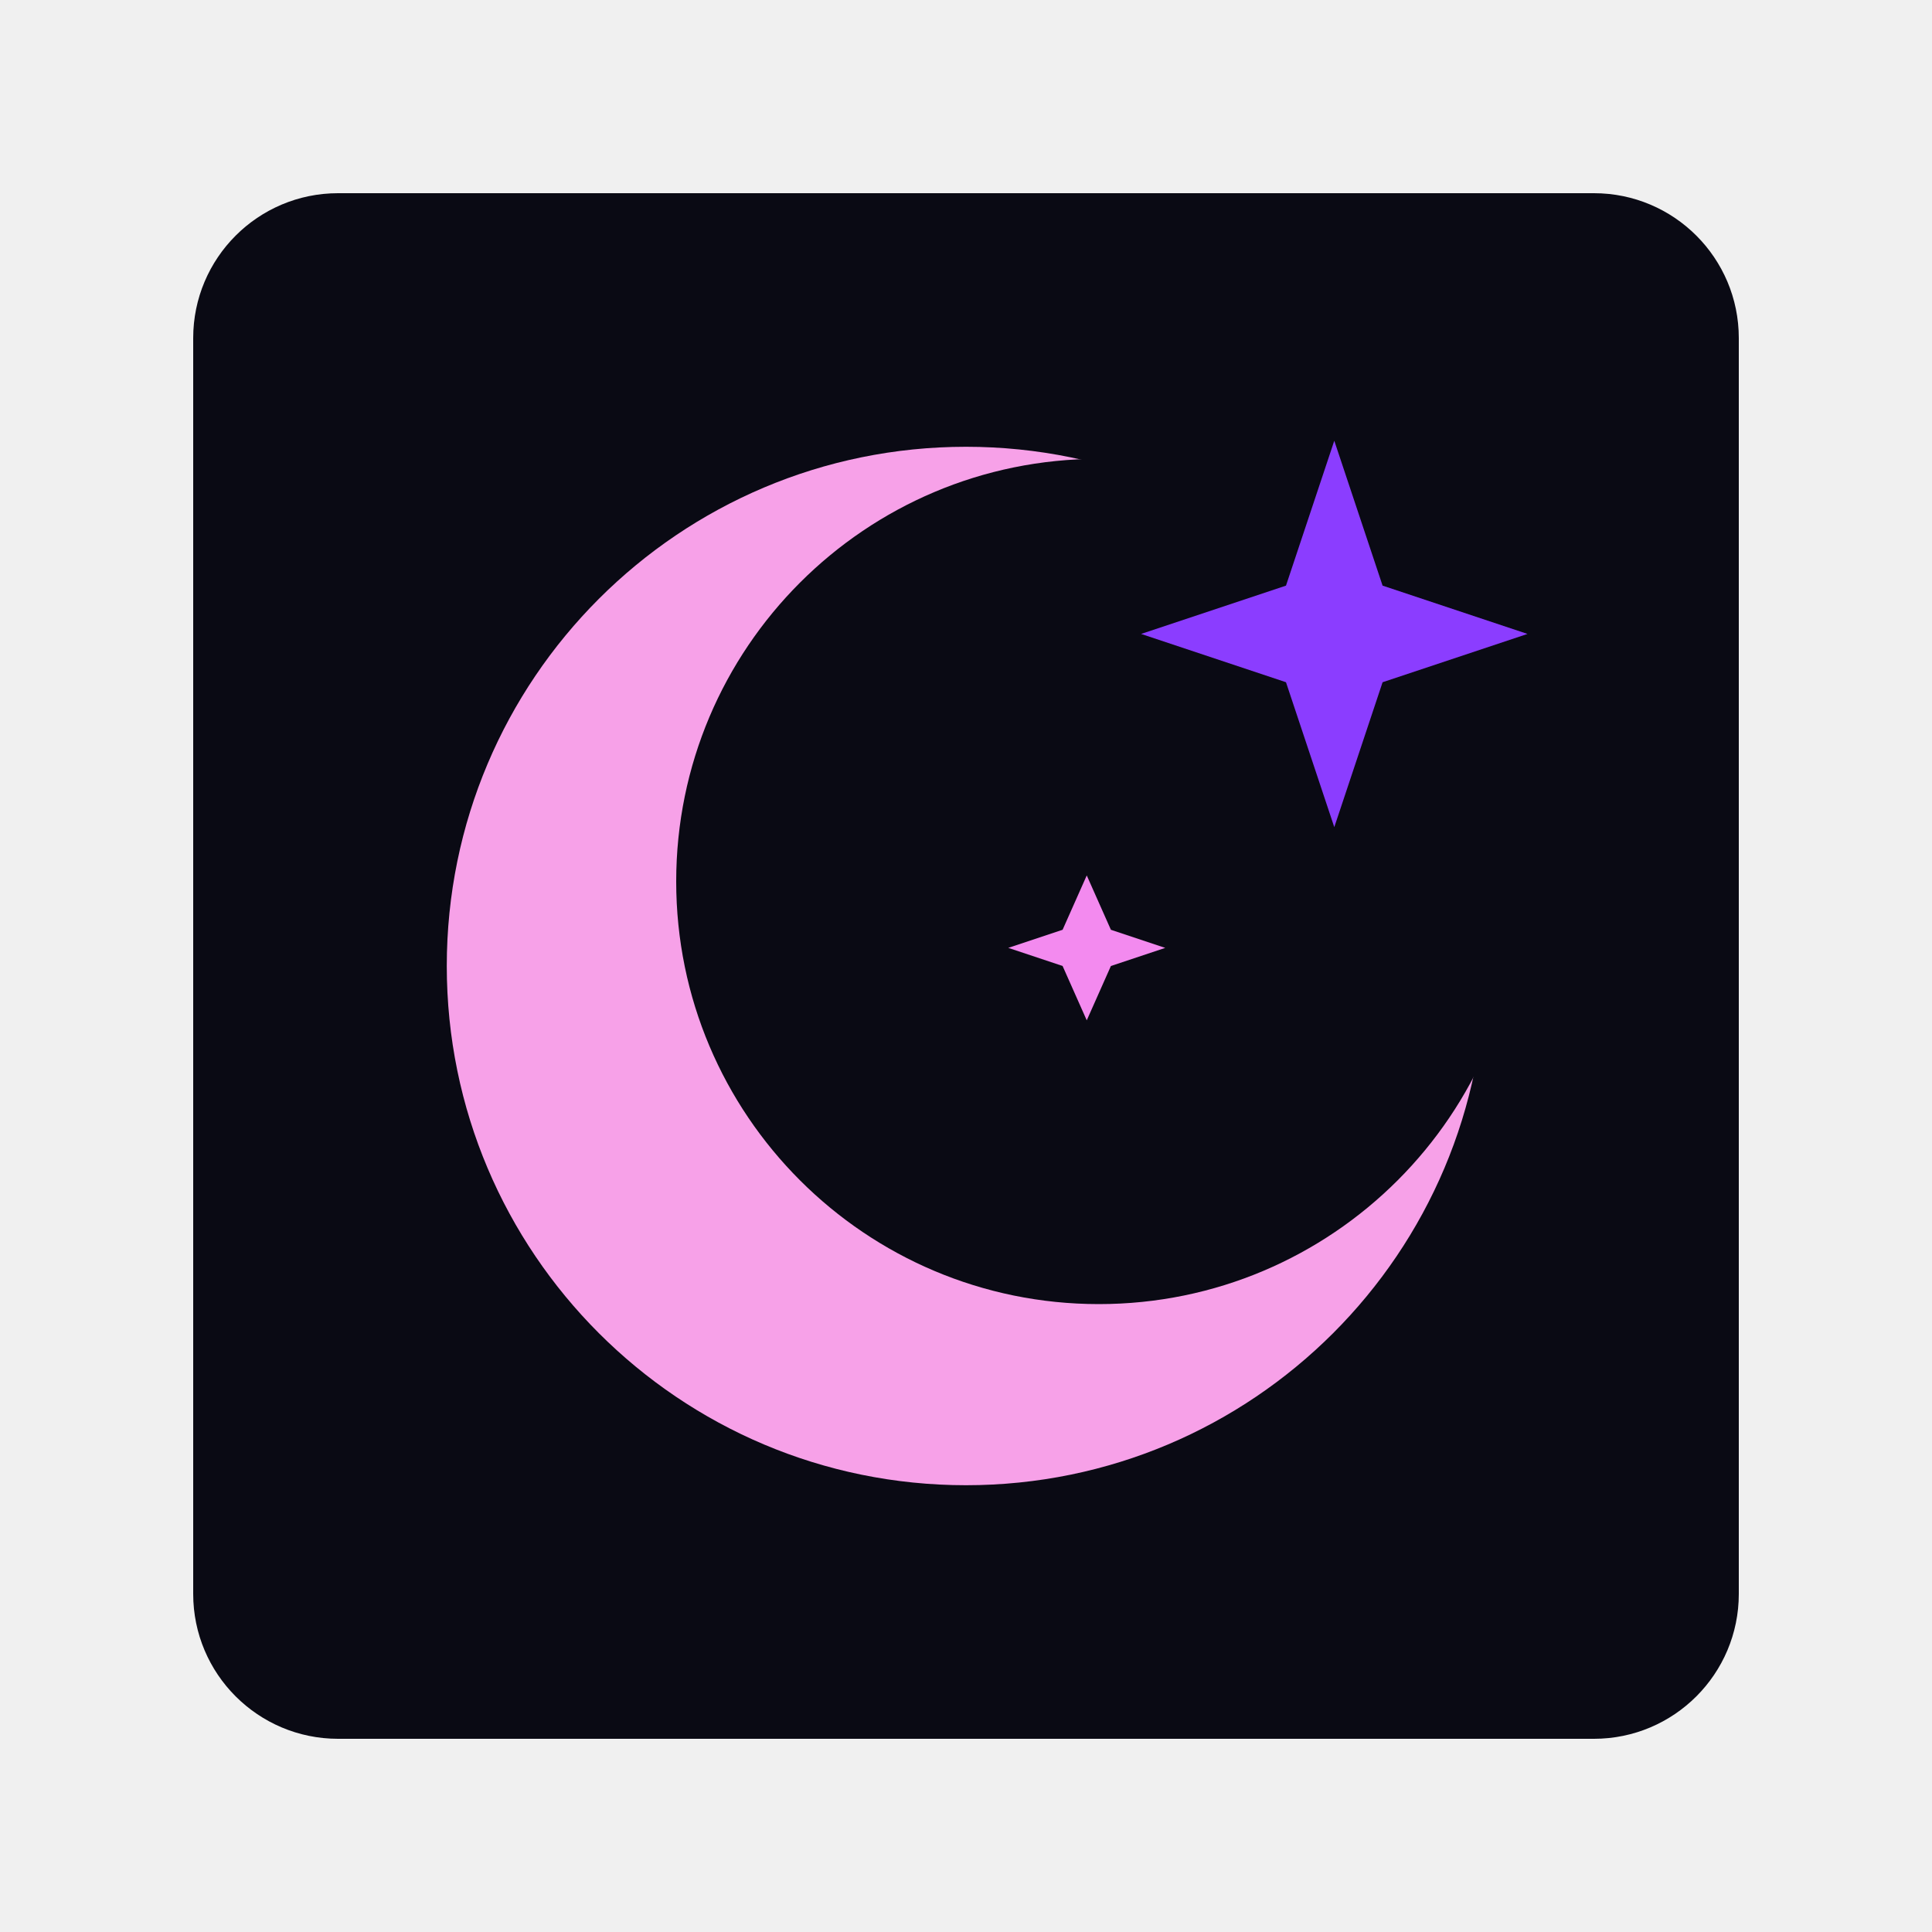
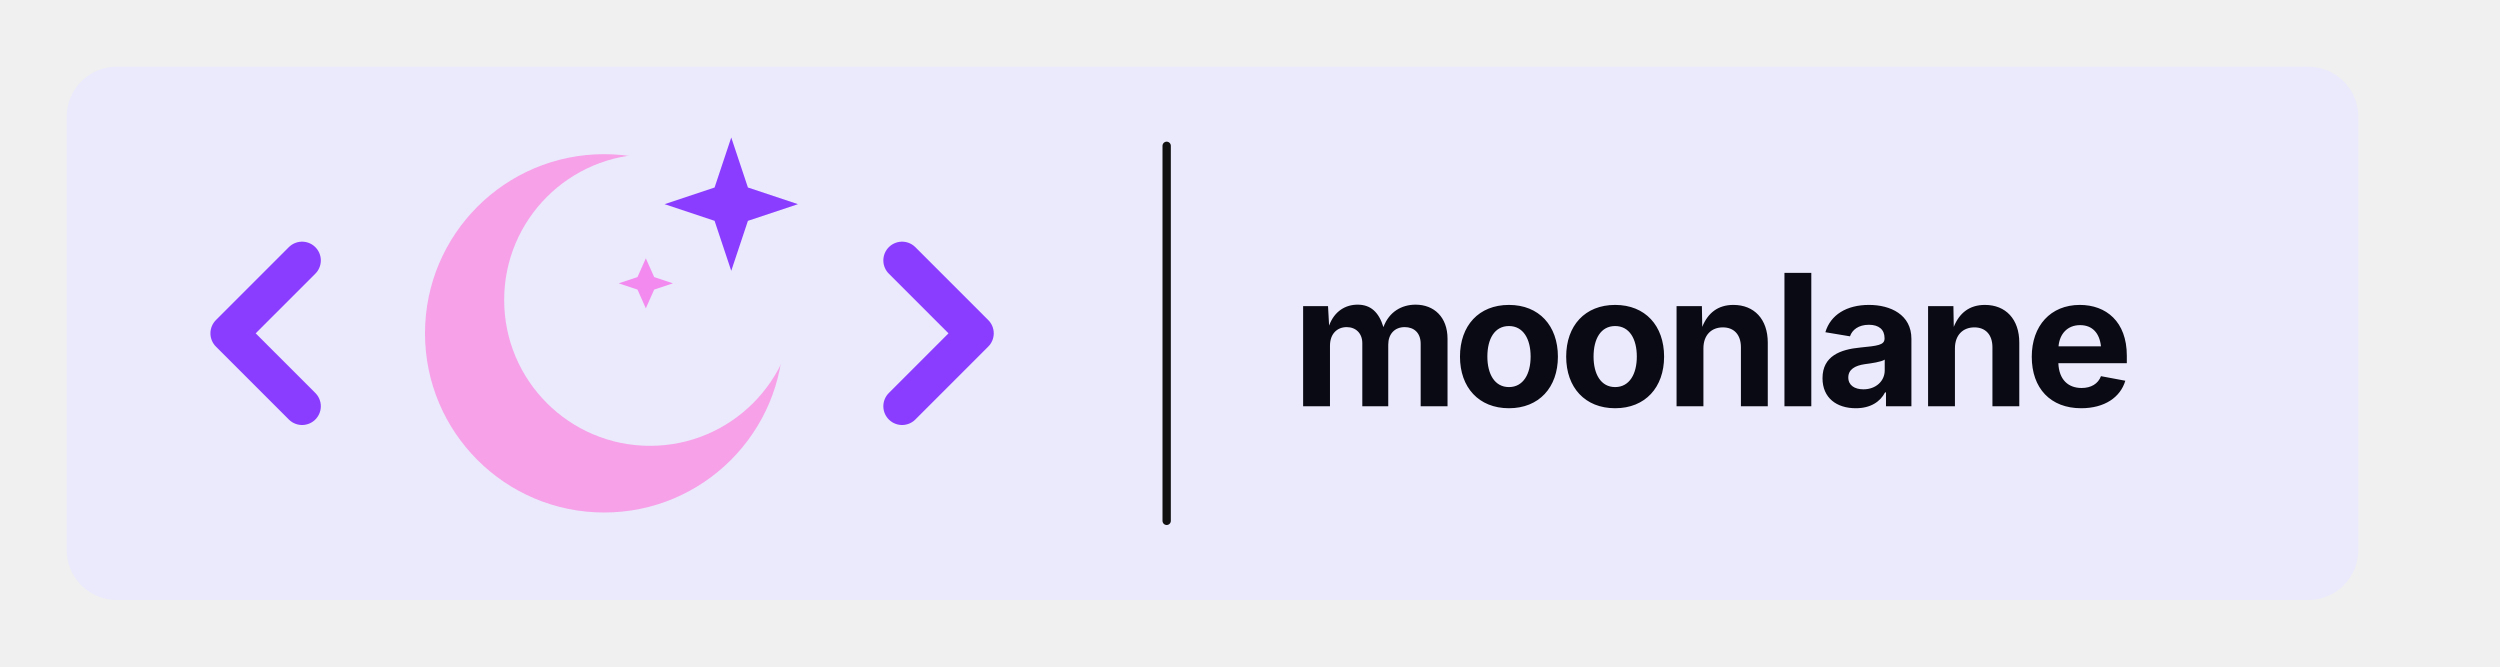
- <svg xmlns="http://www.w3.org/2000/svg" width="320" height="320" viewBox="0 0 320 320" fill="none">
-   <rect x="32" y="32" width="256" height="256" rx="24" ry="24" fill="#0A0A14" />
+ <svg xmlns="http://www.w3.org/2000/svg" width="1200" height="320" viewBox="0 0 1200 320" fill="none">
+   <rect x="32" y="32" width="1100" height="256" rx="24" ry="24" fill="#eaeafc" />
+   <path d="M110 160 L145 125 M110 160 L145 195" stroke="#8B3DFF" stroke-width="18" stroke-linecap="round" stroke-linejoin="round" />
  <mask id="crescent-mask">
-     <rect x="0" y="0" width="320" height="320" fill="white" />
-     <circle cx="182" cy="146" r="70" fill="black" />
+     <rect x="0" y="0" width="1200" height="320" fill="white" />
+     <circle cx="312" cy="144" r="70" fill="black" />
  </mask>
  <g>
-     <circle cx="160" cy="160" r="86" fill="#F7A1E8" mask="url(#crescent-mask)" />
+     <circle cx="290" cy="160" r="86" fill="#F7A1E8" mask="url(#crescent-mask)" />
  </g>
-   <path d="M221 73            L229 97            L253 105            L229 113            L221 137            L213 113            L189 105            L213 97 Z" fill="#8B3DFF" />
-   <path d="M180 145            L184 154            L193 157            L184 160            L180 169            L176 160            L167 157            L176 154 Z" fill="#F38AEF" />
+   <path d="M351 66            L359 90            L383 98            L359 106            L351 130            L343 106            L319 98            L343 90 Z" fill="#8B3DFF" />
+   <path d="M310 124          L314 133          L323 136          L314 139          L310 148          L306 139          L297 136          L306 133 Z" fill="#F38AEF" />
+   <path d="M433 125 L468 160 M433 195 L468 160" stroke="#8B3DFF" stroke-width="18" stroke-linecap="round" stroke-linejoin="round" />
+   <line x1="560" y1="70" x2="560" y2="250" stroke="#111111" stroke-width="4" stroke-linecap="round" />
+   <text x="620" y="195" font-family="Inter, Arial, Helvetica, sans-serif" font-size="88" font-weight="700" fill="#0A0A14" letter-spacing="-3">
+   moonlane
+ </text>
</svg>
